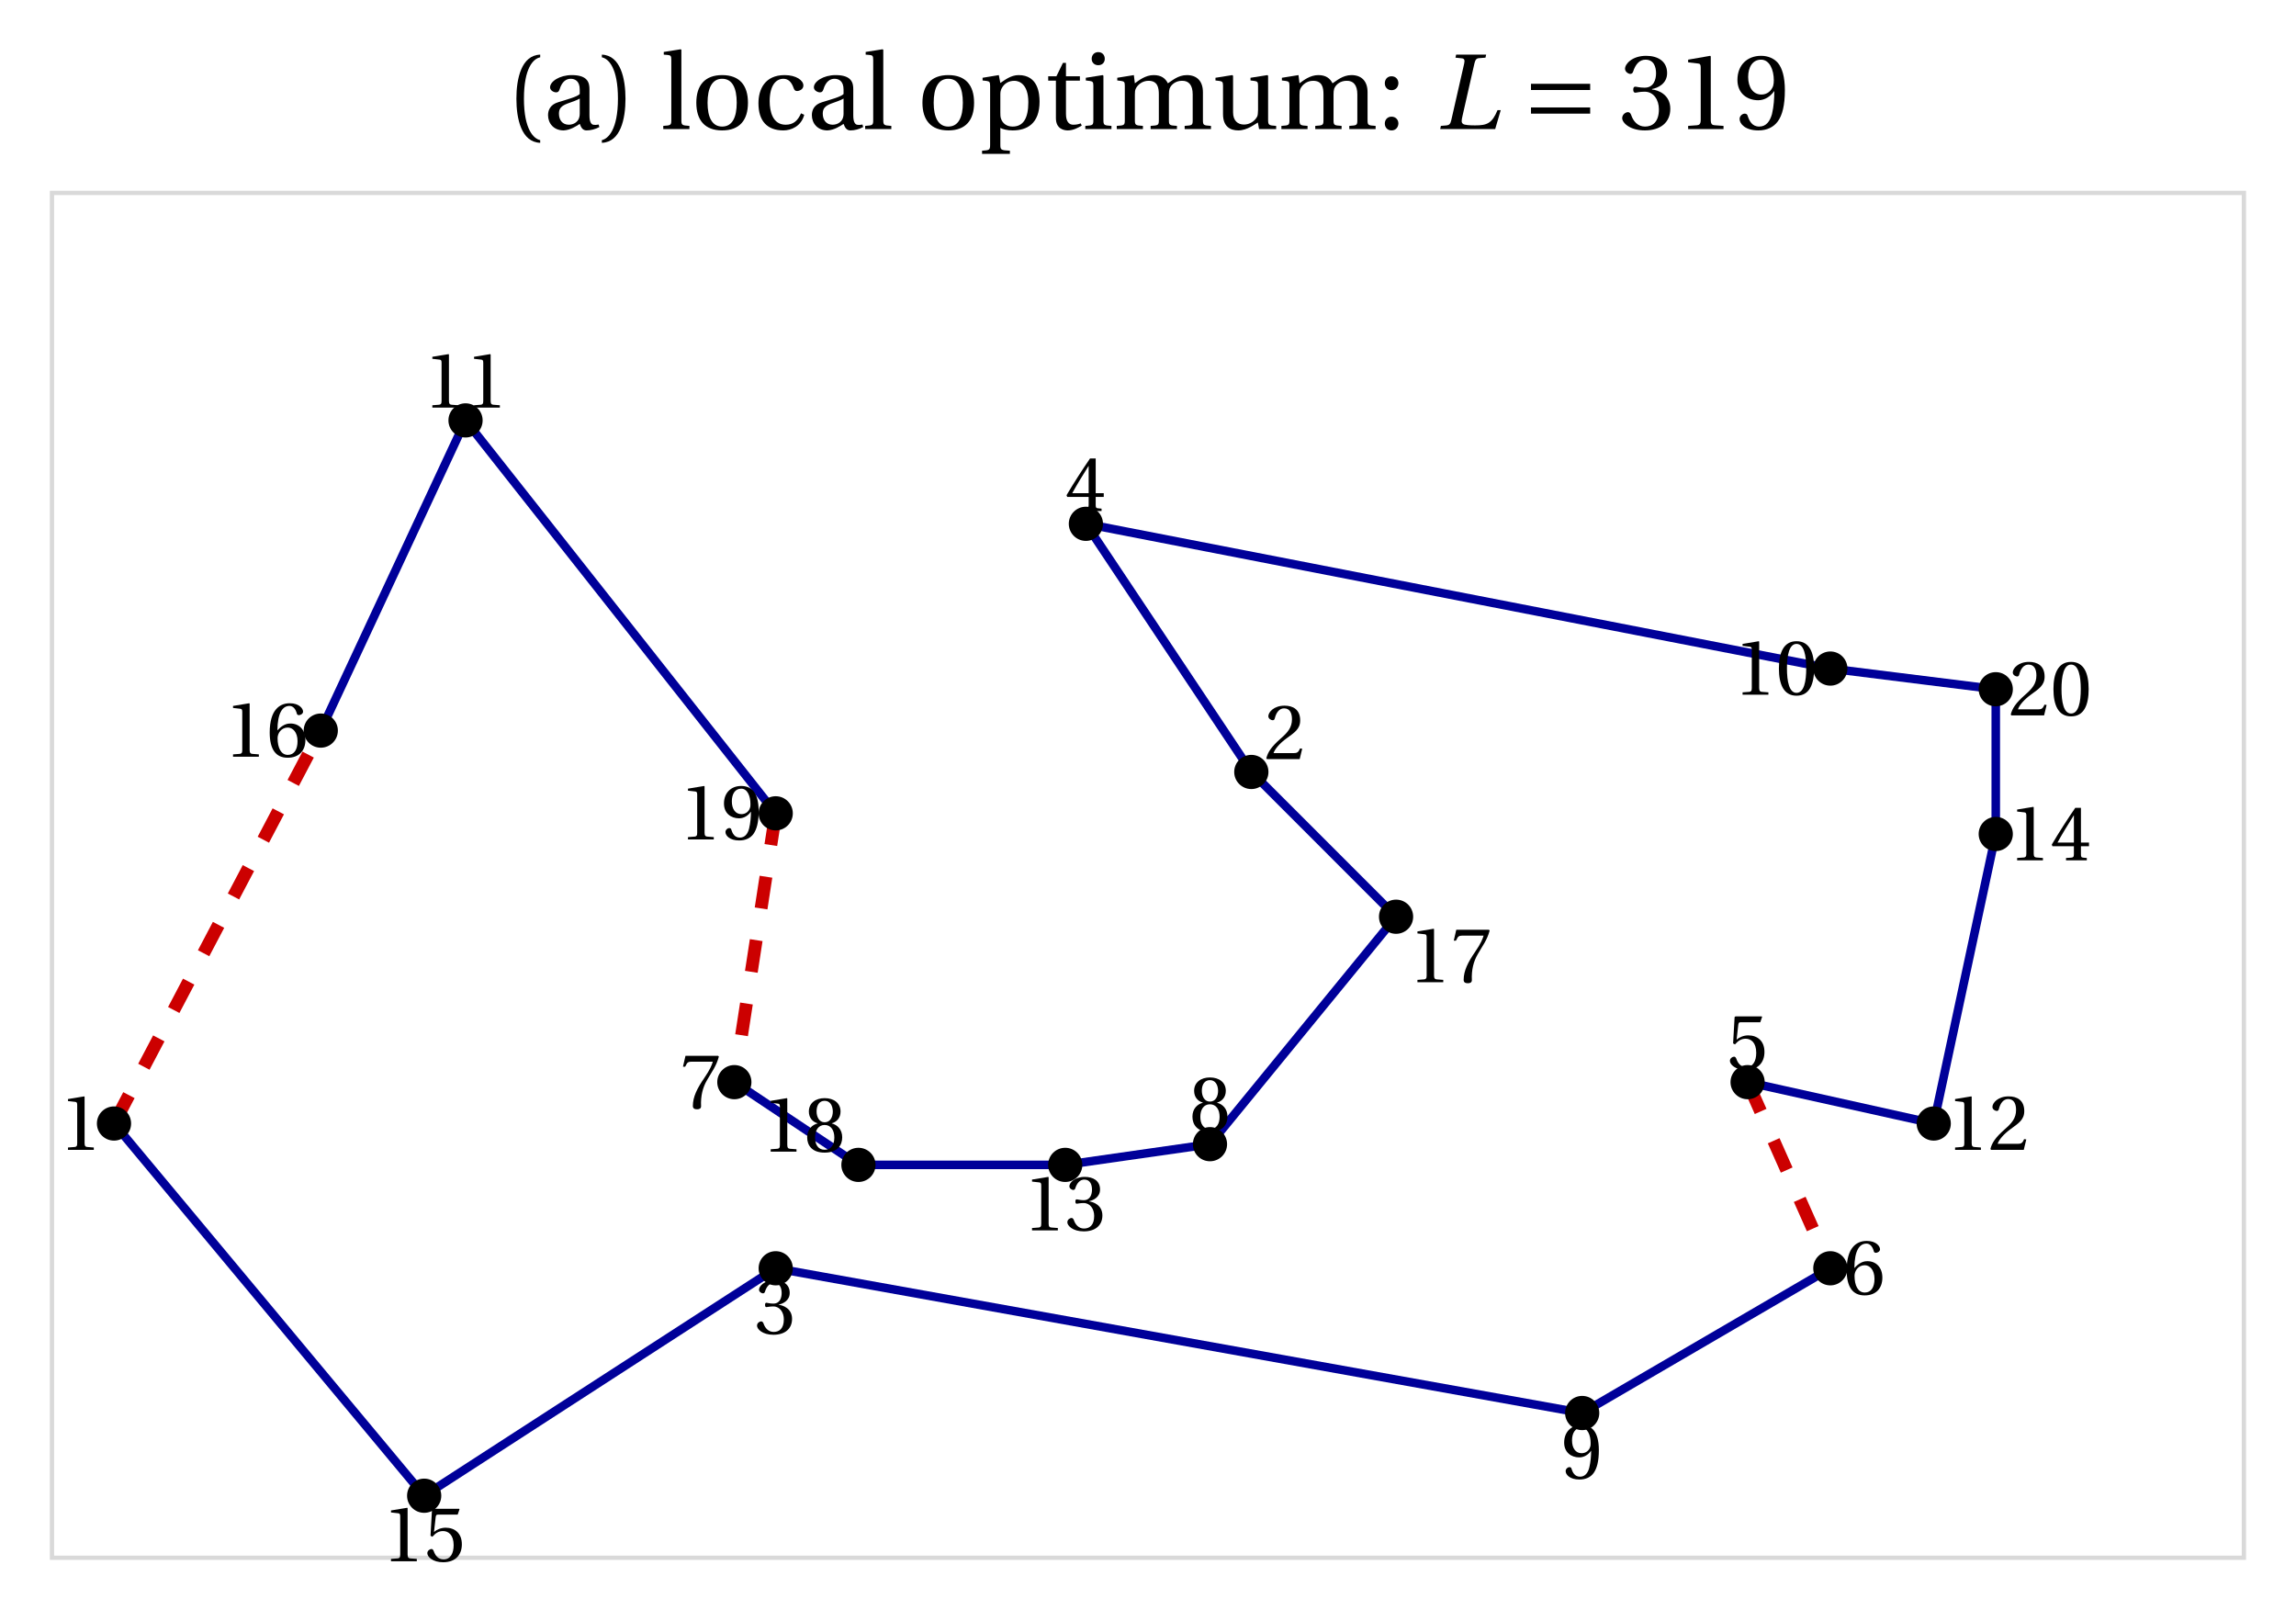
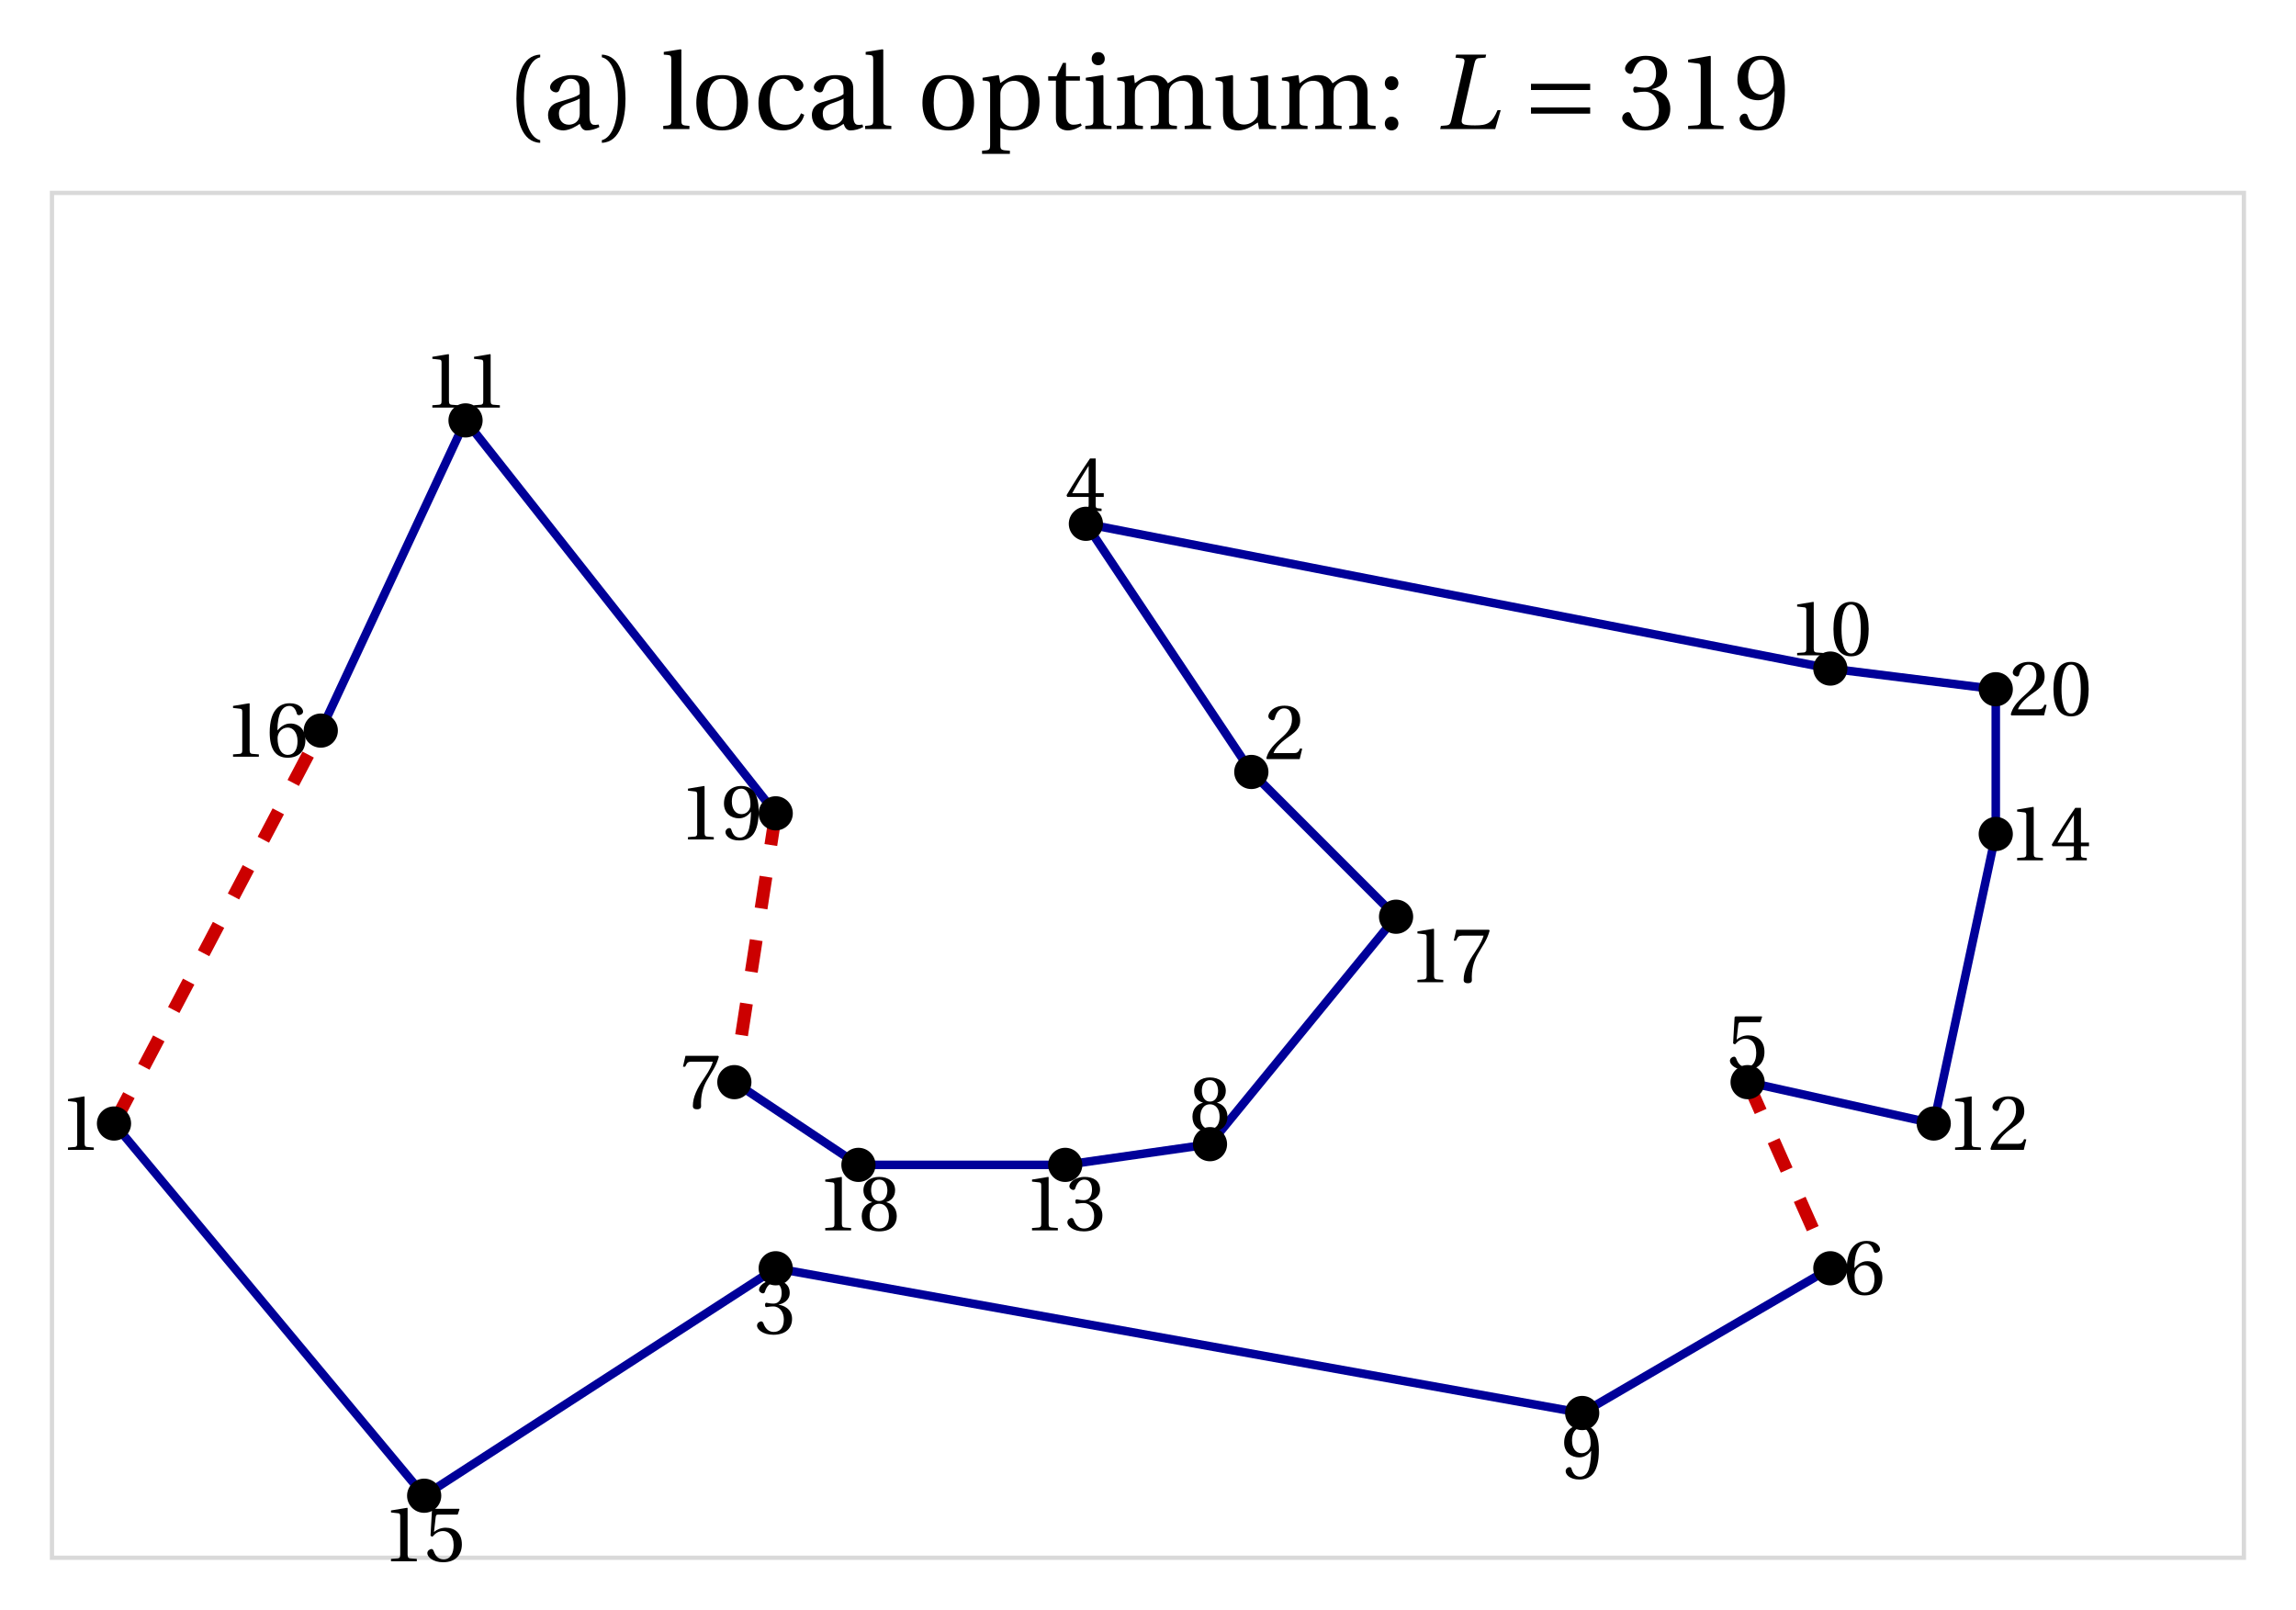
<svg xmlns="http://www.w3.org/2000/svg" xmlns:xlink="http://www.w3.org/1999/xlink" width="214pt" height="150pt" viewBox="0 0 214 150">
  <defs>
    <g>
      <g id="glyph-0-0">
        <path d="M 3.203 0 L 3.203 -0.219 L 2.594 -0.266 C 2.438 -0.281 2.344 -0.344 2.344 -0.625 L 2.344 -4.938 L 2.312 -4.984 L 0.797 -4.734 L 0.797 -4.547 L 1.484 -4.469 C 1.609 -4.453 1.656 -4.391 1.656 -4.172 L 1.656 -0.625 C 1.656 -0.484 1.641 -0.391 1.594 -0.344 C 1.547 -0.297 1.5 -0.266 1.422 -0.266 L 0.797 -0.219 L 0.797 0 Z M 3.203 0 " />
      </g>
      <g id="glyph-0-1">
        <path d="M 3.547 -0.969 L 3.344 -1 C 3.188 -0.609 3.047 -0.562 2.75 -0.562 L 0.875 -0.562 C 1 -0.938 1.422 -1.453 2.109 -1.953 C 2.812 -2.469 3.359 -2.797 3.359 -3.609 C 3.359 -4.625 2.688 -4.984 1.906 -4.984 C 0.906 -4.984 0.391 -4.375 0.391 -4 C 0.391 -3.75 0.672 -3.625 0.797 -3.625 C 0.922 -3.625 0.969 -3.703 1 -3.828 C 1.125 -4.328 1.406 -4.734 1.859 -4.734 C 2.422 -4.734 2.594 -4.25 2.594 -3.719 C 2.594 -2.938 2.188 -2.484 1.547 -1.922 C 0.656 -1.141 0.344 -0.641 0.203 -0.078 L 0.266 0 L 3.312 0 Z M 3.547 -0.969 " />
      </g>
      <g id="glyph-0-2">
        <path d="M 0.953 -2.688 C 0.953 -2.562 0.984 -2.484 1.078 -2.484 C 1.172 -2.484 1.375 -2.547 1.719 -2.547 C 2.344 -2.547 2.703 -1.984 2.703 -1.344 C 2.703 -0.469 2.266 -0.172 1.75 -0.172 C 1.266 -0.172 0.953 -0.531 0.812 -0.953 C 0.766 -1.078 0.688 -1.156 0.594 -1.156 C 0.453 -1.156 0.203 -1.016 0.203 -0.75 C 0.203 -0.438 0.703 0.094 1.734 0.094 C 2.797 0.094 3.469 -0.453 3.469 -1.391 C 3.469 -2.359 2.625 -2.656 2.219 -2.703 L 2.219 -2.719 C 2.609 -2.797 3.25 -3.078 3.25 -3.812 C 3.25 -4.625 2.609 -4.984 1.828 -4.984 C 0.859 -4.984 0.391 -4.422 0.391 -4.109 C 0.391 -3.891 0.641 -3.766 0.75 -3.766 C 0.844 -3.766 0.906 -3.812 0.938 -3.906 C 1.094 -4.406 1.375 -4.734 1.781 -4.734 C 2.359 -4.734 2.5 -4.219 2.5 -3.797 C 2.5 -3.359 2.344 -2.812 1.719 -2.812 C 1.375 -2.812 1.172 -2.891 1.078 -2.891 C 0.984 -2.891 0.953 -2.812 0.953 -2.688 Z M 0.953 -2.688 " />
      </g>
      <g id="glyph-0-3">
        <path d="M 2.203 -1.312 L 2.203 -0.562 C 2.203 -0.312 2.125 -0.266 1.938 -0.25 L 1.469 -0.219 L 1.469 0 L 3.406 0 L 3.406 -0.219 L 3.078 -0.25 C 2.906 -0.266 2.859 -0.312 2.859 -0.562 L 2.859 -1.312 L 3.609 -1.312 L 3.609 -1.656 L 2.859 -1.656 L 2.859 -4.891 L 2.328 -4.891 C 1.641 -3.891 0.812 -2.609 0.141 -1.469 L 0.203 -1.312 Z M 0.672 -1.656 C 1.109 -2.453 1.625 -3.297 2.188 -4.188 L 2.203 -4.188 L 2.203 -1.656 Z M 0.672 -1.656 " />
      </g>
      <g id="glyph-0-4">
        <path d="M 3.125 -4.344 L 3.297 -4.844 L 3.266 -4.891 L 0.812 -4.891 L 0.734 -4.828 L 0.594 -2.375 L 0.766 -2.281 C 1.078 -2.641 1.375 -2.812 1.766 -2.812 C 2.25 -2.812 2.75 -2.469 2.75 -1.5 C 2.75 -0.734 2.453 -0.172 1.812 -0.172 C 1.297 -0.172 1.031 -0.547 0.891 -0.953 C 0.844 -1.062 0.781 -1.141 0.688 -1.141 C 0.531 -1.141 0.297 -0.984 0.297 -0.75 C 0.297 -0.406 0.812 0.094 1.766 0.094 C 2.969 0.094 3.516 -0.641 3.516 -1.578 C 3.516 -2.594 2.875 -3.125 2 -3.125 C 1.594 -3.125 1.172 -2.953 0.938 -2.734 L 0.922 -2.75 L 1.078 -4.125 C 1.109 -4.312 1.156 -4.344 1.297 -4.344 Z M 3.125 -4.344 " />
      </g>
      <g id="glyph-0-5">
        <path d="M 2 0.094 C 3.078 0.094 3.656 -0.578 3.656 -1.562 C 3.656 -2.562 3.016 -3.109 2.25 -3.094 C 1.703 -3.109 1.266 -2.703 1.062 -2.469 L 1.047 -2.469 C 1.062 -4.078 1.516 -4.734 2.172 -4.734 C 2.516 -4.734 2.75 -4.438 2.859 -4.016 C 2.875 -3.938 2.938 -3.875 3.047 -3.875 C 3.203 -3.875 3.438 -4 3.438 -4.203 C 3.438 -4.484 3.078 -4.984 2.203 -4.984 C 1.625 -4.984 1.203 -4.766 0.906 -4.406 C 0.578 -4.031 0.328 -3.328 0.328 -2.266 C 0.328 -0.688 0.891 0.094 2 0.094 Z M 2.016 -2.719 C 2.469 -2.719 2.922 -2.297 2.922 -1.453 C 2.922 -0.688 2.625 -0.172 2.016 -0.172 C 1.375 -0.172 1.062 -0.844 1.062 -1.734 C 1.062 -2.172 1.391 -2.719 2.016 -2.719 Z M 2.016 -2.719 " />
      </g>
      <g id="glyph-0-6">
        <path d="M 0.531 -4.891 L 0.297 -3.875 L 0.5 -3.875 L 0.578 -4.016 C 0.672 -4.234 0.766 -4.344 1.094 -4.344 L 3.078 -4.344 C 3 -4.078 2.859 -3.656 2.266 -2.797 C 1.641 -1.891 1.219 -1.078 1.219 -0.219 C 1.219 0.031 1.391 0.094 1.625 0.094 C 1.828 0.094 1.984 0.016 1.984 -0.188 C 1.938 -1.156 2.141 -1.938 2.531 -2.609 C 3 -3.438 3.391 -3.891 3.641 -4.812 L 3.578 -4.891 Z M 0.531 -4.891 " />
      </g>
      <g id="glyph-0-7">
        <path d="M 1.938 -2.484 C 2.531 -2.484 2.844 -1.984 2.844 -1.312 C 2.844 -0.672 2.562 -0.172 1.938 -0.172 C 1.328 -0.172 1.047 -0.672 1.047 -1.312 C 1.047 -1.984 1.359 -2.484 1.938 -2.484 Z M 1.938 0.094 C 3.125 0.094 3.578 -0.594 3.578 -1.328 C 3.578 -2.078 3.109 -2.5 2.609 -2.625 L 2.609 -2.641 C 3.062 -2.766 3.422 -3.141 3.422 -3.734 C 3.422 -4.531 2.797 -4.984 1.938 -4.984 C 1.109 -4.984 0.469 -4.531 0.469 -3.734 C 0.469 -3.141 0.828 -2.766 1.281 -2.641 L 1.281 -2.625 C 0.781 -2.5 0.312 -2.078 0.312 -1.328 C 0.312 -0.594 0.75 0.094 1.938 0.094 Z M 1.938 -2.734 C 1.422 -2.734 1.188 -3.25 1.188 -3.75 C 1.188 -4.312 1.438 -4.734 1.938 -4.734 C 2.438 -4.734 2.688 -4.312 2.703 -3.75 C 2.703 -3.25 2.484 -2.734 1.938 -2.734 Z M 1.938 -2.734 " />
      </g>
      <g id="glyph-0-8">
        <path d="M 1.672 -1.969 C 2.125 -1.969 2.516 -2.219 2.766 -2.578 L 2.781 -2.578 C 2.781 -2.125 2.734 -1.531 2.609 -1.016 C 2.484 -0.531 2.219 -0.172 1.75 -0.172 C 1.25 -0.172 1.062 -0.562 0.953 -0.906 C 0.938 -1 0.875 -1.062 0.75 -1.062 C 0.609 -1.062 0.406 -0.906 0.406 -0.688 C 0.406 -0.359 0.797 0.094 1.688 0.094 C 2.281 0.094 2.734 -0.125 3.016 -0.516 C 3.312 -0.938 3.5 -1.578 3.5 -2.641 C 3.5 -3.547 3.312 -4.141 3.031 -4.484 C 2.75 -4.828 2.344 -4.984 1.875 -4.984 C 0.938 -4.984 0.266 -4.359 0.266 -3.344 C 0.266 -2.438 0.922 -1.969 1.672 -1.969 Z M 1.891 -2.359 C 1.328 -2.359 1 -2.844 1 -3.547 C 1 -4.234 1.297 -4.734 1.875 -4.734 C 2.453 -4.734 2.734 -4.031 2.734 -3.312 C 2.734 -3.188 2.734 -3.047 2.688 -2.938 C 2.578 -2.594 2.281 -2.359 1.891 -2.359 Z M 1.891 -2.359 " />
      </g>
      <g id="glyph-0-9">
        <path d="M 1.938 -4.734 C 2.641 -4.734 2.844 -3.641 2.844 -2.453 C 2.844 -1.25 2.641 -0.172 1.938 -0.172 C 1.25 -0.172 1.047 -1.25 1.047 -2.453 C 1.047 -3.641 1.25 -4.734 1.938 -4.734 Z M 1.938 -4.984 C 0.734 -4.984 0.297 -3.906 0.297 -2.453 C 0.297 -0.984 0.734 0.094 1.938 0.094 C 3.156 0.094 3.578 -0.984 3.578 -2.453 C 3.578 -3.906 3.156 -4.984 1.938 -4.984 Z M 1.938 -4.984 " />
      </g>
      <g id="glyph-1-0">
        <path d="M 1.75 -2.828 C 1.75 -5.703 2.625 -6.562 3.266 -6.688 L 3.266 -6.938 C 1.5 -6.875 1.047 -4.688 1.047 -2.828 C 1.047 -0.969 1.5 1.219 3.266 1.281 L 3.266 1.031 C 2.672 0.906 1.75 0.062 1.75 -2.828 Z M 1.75 -2.828 " />
      </g>
      <g id="glyph-1-1">
        <path d="M 3.438 -1.438 C 3.438 -0.625 2.812 -0.406 2.422 -0.406 C 1.812 -0.406 1.5 -0.859 1.5 -1.438 C 1.5 -1.922 1.719 -2.156 2.281 -2.375 C 2.688 -2.516 3.219 -2.703 3.438 -2.844 Z M 4.344 -3.703 C 4.344 -4.281 4.219 -5.031 2.703 -5.031 C 1.562 -5.031 0.672 -4.438 0.672 -3.891 C 0.672 -3.578 1.047 -3.422 1.234 -3.422 C 1.438 -3.422 1.5 -3.531 1.562 -3.703 C 1.781 -4.438 2.188 -4.688 2.594 -4.688 C 2.984 -4.688 3.438 -4.484 3.438 -3.688 L 3.438 -3.266 C 3.188 -3 2.219 -2.75 1.422 -2.5 C 0.703 -2.281 0.484 -1.781 0.484 -1.297 C 0.484 -0.547 1 0.125 1.938 0.125 C 2.562 0.094 3.109 -0.266 3.438 -0.484 C 3.578 -0.109 3.734 0.125 4.078 0.125 C 4.453 0.125 4.891 0.016 5.266 -0.188 L 5.203 -0.422 C 5.062 -0.391 4.844 -0.375 4.688 -0.406 C 4.516 -0.453 4.344 -0.641 4.344 -1.281 Z M 4.344 -3.703 " />
      </g>
      <g id="glyph-1-2">
        <path d="M 1.75 -2.828 C 1.75 0.062 0.828 0.906 0.25 1.031 L 0.25 1.281 C 2 1.219 2.453 -0.969 2.453 -2.828 C 2.453 -4.688 2 -6.875 0.25 -6.938 L 0.25 -6.688 C 0.875 -6.562 1.75 -5.703 1.75 -2.828 Z M 1.75 -2.828 " />
      </g>
      <g id="glyph-1-3">
        <path d="M 1.891 -7.391 L 1.828 -7.438 L 0.25 -7.188 L 0.25 -6.938 L 0.625 -6.906 C 0.891 -6.875 0.953 -6.828 0.953 -6.438 L 0.953 -0.875 C 0.953 -0.359 0.922 -0.344 0.203 -0.297 L 0.203 0 L 2.641 0 L 2.641 -0.297 C 1.938 -0.344 1.891 -0.359 1.891 -0.875 Z M 1.891 -7.391 " />
      </g>
      <g id="glyph-1-4">
        <path d="M 2.891 -5.031 C 1.281 -5.031 0.484 -4.078 0.484 -2.453 C 0.484 -0.828 1.281 0.125 2.891 0.125 C 4.516 0.125 5.297 -0.828 5.297 -2.453 C 5.297 -4.078 4.516 -5.031 2.891 -5.031 Z M 1.531 -2.453 C 1.531 -3.844 1.969 -4.688 2.891 -4.688 C 3.828 -4.688 4.25 -3.844 4.25 -2.453 C 4.25 -1.078 3.828 -0.234 2.891 -0.234 C 1.969 -0.234 1.531 -1.078 1.531 -2.453 Z M 1.531 -2.453 " />
      </g>
      <g id="glyph-1-5">
        <path d="M 3.016 -0.406 C 1.812 -0.406 1.531 -1.641 1.531 -2.594 C 1.531 -4.078 2.125 -4.688 2.812 -4.688 C 3.281 -4.688 3.578 -4.359 3.766 -3.812 C 3.828 -3.656 3.891 -3.547 4.078 -3.547 C 4.281 -3.547 4.672 -3.688 4.672 -4.062 C 4.672 -4.531 4.016 -5.031 2.922 -5.031 C 1.109 -5.031 0.484 -3.734 0.484 -2.406 C 0.484 -0.734 1.312 0.125 2.812 0.125 C 3.516 0.125 4.469 -0.25 4.75 -1.328 L 4.453 -1.469 C 4.141 -0.766 3.734 -0.406 3.016 -0.406 Z M 3.016 -0.406 " />
      </g>
      <g id="glyph-1-6">
        <path d="M 1.953 -3.219 C 1.953 -3.469 1.984 -3.609 2.078 -3.797 C 2.312 -4.25 2.734 -4.5 3.266 -4.5 C 3.672 -4.5 4.562 -4.234 4.562 -2.5 C 4.562 -1.031 4.109 -0.234 3.094 -0.234 C 2.578 -0.234 2.172 -0.5 2.016 -0.969 C 1.953 -1.141 1.953 -1.344 1.953 -1.578 Z M 0.297 -4.781 L 0.297 -4.531 L 0.688 -4.484 C 0.938 -4.438 1 -4.391 1 -4.031 L 1 1.438 C 1 1.953 0.953 1.969 0.25 2.016 L 0.25 2.312 L 2.844 2.312 L 2.844 2.016 C 2 1.969 1.953 1.953 1.953 1.438 L 1.953 -0.109 C 2.156 0.016 2.625 0.125 3.094 0.125 C 4.438 0.125 5.609 -0.5 5.609 -2.562 C 5.609 -3.281 5.484 -5.031 3.656 -5.031 C 2.922 -5.031 2.344 -4.547 1.953 -4.297 L 1.812 -5.031 Z M 0.297 -4.781 " />
      </g>
      <g id="glyph-1-7">
        <path d="M 3.266 -4.516 L 3.266 -4.922 L 1.969 -4.922 L 1.969 -6.172 L 1.688 -6.172 L 1.078 -4.922 L 0.312 -4.922 L 0.312 -4.516 L 1.031 -4.516 L 1.031 -1.016 C 1.031 0 1.797 0.125 2.141 0.125 C 2.656 0.125 3.141 -0.141 3.438 -0.328 L 3.344 -0.531 C 3.109 -0.438 2.891 -0.406 2.641 -0.406 C 2.297 -0.406 1.969 -0.641 1.969 -1.406 L 1.969 -4.516 Z M 3.266 -4.516 " />
      </g>
      <g id="glyph-1-8">
        <path d="M 0.375 -4.781 L 0.375 -4.531 L 0.75 -4.484 C 1.016 -4.438 1.078 -4.391 1.078 -4.031 L 1.078 -0.875 C 1.078 -0.359 1.047 -0.344 0.328 -0.297 L 0.328 0 L 2.766 0 L 2.766 -0.297 C 2.062 -0.344 2.016 -0.359 2.016 -0.875 L 2.016 -4.969 L 1.953 -5.031 Z M 1.531 -7.172 C 1.172 -7.172 0.922 -6.906 0.922 -6.547 C 0.922 -6.203 1.172 -5.953 1.531 -5.953 C 1.906 -5.953 2.141 -6.203 2.141 -6.547 C 2.141 -6.906 1.906 -7.172 1.531 -7.172 Z M 1.531 -7.172 " />
      </g>
      <g id="glyph-1-9">
        <path d="M 0.375 -4.781 L 0.375 -4.531 L 0.75 -4.484 C 1.016 -4.438 1.078 -4.391 1.078 -4.031 L 1.078 -0.875 C 1.078 -0.359 1.047 -0.344 0.328 -0.297 L 0.328 0 L 2.766 0 L 2.766 -0.297 C 2.062 -0.344 2.016 -0.359 2.016 -0.875 L 2.016 -3.219 C 2.016 -3.469 2.031 -3.609 2.094 -3.75 C 2.281 -4.156 2.734 -4.5 3.281 -4.5 C 4.141 -4.5 4.25 -3.859 4.25 -3.234 L 4.25 -0.875 C 4.25 -0.359 4.219 -0.344 3.484 -0.297 L 3.484 0 L 5.938 0 L 5.938 -0.297 C 5.219 -0.344 5.188 -0.359 5.188 -0.875 L 5.188 -3.219 C 5.188 -3.469 5.203 -3.609 5.25 -3.766 C 5.406 -4.172 5.844 -4.5 6.406 -4.5 C 7.031 -4.516 7.406 -4.109 7.406 -3.234 L 7.406 -0.875 C 7.406 -0.359 7.391 -0.344 6.656 -0.297 L 6.656 0 L 9.109 0 L 9.109 -0.297 C 8.391 -0.344 8.359 -0.359 8.359 -0.875 L 8.359 -3.438 C 8.359 -4.453 7.812 -5.031 6.859 -5.031 C 6.031 -5.031 5.453 -4.484 5.094 -4.266 C 4.859 -4.734 4.469 -5.031 3.766 -5.031 C 3 -5.031 2.375 -4.531 2.016 -4.266 L 1.922 -5.031 Z M 0.375 -4.781 " />
      </g>
      <g id="glyph-1-10">
        <path d="M 5.922 0 L 5.922 -0.297 C 5.234 -0.344 5.172 -0.359 5.172 -0.875 L 5.172 -4.969 L 5.109 -5.031 L 3.531 -4.781 L 3.531 -4.531 L 3.906 -4.484 C 4.172 -4.438 4.234 -4.391 4.234 -4.031 L 4.234 -1.781 C 4.234 -1.5 4.203 -1.281 4.156 -1.172 C 3.922 -0.719 3.438 -0.422 2.922 -0.422 C 2.344 -0.422 1.906 -0.781 1.906 -1.562 L 1.906 -4.969 L 1.828 -5.031 L 0.266 -4.781 L 0.266 -4.531 L 0.641 -4.484 C 0.906 -4.438 0.969 -4.391 0.969 -4.031 L 0.969 -1.391 C 0.969 -0.234 1.641 0.125 2.391 0.125 C 3.234 0.125 3.938 -0.469 4.219 -0.609 L 4.328 0 Z M 5.922 0 " />
      </g>
      <g id="glyph-1-11">
        <path d="M 1.328 0.125 C 1.719 0.125 1.953 -0.156 1.969 -0.516 C 1.969 -0.875 1.719 -1.156 1.328 -1.156 C 0.953 -1.156 0.703 -0.875 0.703 -0.516 C 0.703 -0.156 0.953 0.125 1.328 0.125 Z M 1.328 -3.625 C 1.719 -3.625 1.953 -3.906 1.969 -4.266 C 1.969 -4.641 1.719 -4.922 1.328 -4.922 C 0.953 -4.922 0.703 -4.641 0.703 -4.266 C 0.703 -3.906 0.953 -3.625 1.328 -3.625 Z M 1.328 -3.625 " />
      </g>
      <g id="glyph-1-12">
        <path d="M 1.297 -3.672 C 1.297 -3.5 1.359 -3.391 1.484 -3.391 C 1.609 -3.391 1.875 -3.484 2.359 -3.484 C 3.203 -3.484 3.688 -2.719 3.688 -1.844 C 3.688 -0.656 3.094 -0.234 2.391 -0.234 C 1.719 -0.234 1.297 -0.734 1.109 -1.297 C 1.047 -1.484 0.938 -1.578 0.797 -1.578 C 0.625 -1.578 0.266 -1.391 0.266 -1.016 C 0.266 -0.594 0.969 0.125 2.375 0.125 C 3.828 0.125 4.75 -0.609 4.75 -1.891 C 4.75 -3.234 3.594 -3.641 3.047 -3.688 L 3.047 -3.734 C 3.578 -3.828 4.453 -4.219 4.453 -5.219 C 4.453 -6.328 3.578 -6.828 2.5 -6.828 C 1.188 -6.828 0.531 -6.062 0.531 -5.625 C 0.531 -5.312 0.875 -5.141 1.016 -5.141 C 1.156 -5.141 1.234 -5.219 1.281 -5.344 C 1.5 -6.031 1.875 -6.469 2.438 -6.469 C 3.234 -6.469 3.422 -5.766 3.422 -5.203 C 3.422 -4.609 3.203 -3.859 2.359 -3.859 C 1.875 -3.859 1.609 -3.953 1.484 -3.953 C 1.359 -3.953 1.297 -3.859 1.297 -3.672 Z M 1.297 -3.672 " />
      </g>
      <g id="glyph-1-13">
        <path d="M 4.391 0 L 4.391 -0.297 L 3.547 -0.359 C 3.328 -0.375 3.203 -0.469 3.203 -0.859 L 3.203 -6.766 L 3.156 -6.828 L 1.094 -6.469 L 1.094 -6.219 L 2.031 -6.109 C 2.203 -6.094 2.266 -6.016 2.266 -5.719 L 2.266 -0.859 C 2.266 -0.656 2.234 -0.547 2.172 -0.469 C 2.125 -0.406 2.047 -0.375 1.938 -0.359 L 1.094 -0.297 L 1.094 0 Z M 4.391 0 " />
      </g>
      <g id="glyph-1-14">
        <path d="M 2.297 -2.688 C 2.922 -2.688 3.438 -3.047 3.781 -3.531 L 3.797 -3.531 C 3.797 -2.906 3.75 -2.094 3.578 -1.391 C 3.391 -0.734 3.047 -0.234 2.391 -0.234 C 1.719 -0.234 1.469 -0.766 1.312 -1.234 C 1.281 -1.359 1.203 -1.438 1.031 -1.438 C 0.844 -1.438 0.562 -1.25 0.562 -0.938 C 0.562 -0.484 1.094 0.125 2.312 0.125 C 3.125 0.125 3.734 -0.188 4.125 -0.719 C 4.531 -1.281 4.781 -2.172 4.781 -3.625 C 4.781 -4.859 4.531 -5.672 4.141 -6.156 C 3.766 -6.594 3.203 -6.828 2.562 -6.828 C 1.281 -6.828 0.359 -5.969 0.359 -4.578 C 0.359 -3.328 1.266 -2.688 2.297 -2.688 Z M 2.594 -3.219 C 1.812 -3.219 1.359 -3.906 1.359 -4.859 C 1.359 -5.781 1.781 -6.469 2.562 -6.469 C 3.359 -6.469 3.75 -5.516 3.75 -4.547 C 3.75 -4.375 3.734 -4.172 3.688 -4.016 C 3.516 -3.547 3.125 -3.219 2.594 -3.219 Z M 2.594 -3.219 " />
      </g>
      <g id="glyph-2-0">
        <path d="M 5.531 0 L 6.047 -1.766 L 5.75 -1.766 C 5.234 -0.531 4.781 -0.344 3.656 -0.344 C 3.156 -0.344 2.656 -0.375 2.531 -0.484 C 2.375 -0.609 2.375 -0.75 2.484 -1.219 L 3.594 -6.109 C 3.672 -6.438 3.766 -6.594 4.016 -6.609 L 4.625 -6.656 L 4.688 -6.938 L 1.891 -6.938 L 1.828 -6.656 L 2.422 -6.594 C 2.641 -6.578 2.719 -6.438 2.641 -6.109 L 1.438 -0.828 C 1.359 -0.484 1.25 -0.375 1.016 -0.344 L 0.469 -0.297 L 0.406 0 Z M 5.531 0 " />
      </g>
      <g id="glyph-3-0">
        <path d="M 6.375 -1.438 L 6.375 -2.016 L 0.859 -2.016 L 0.859 -1.438 Z M 6.375 -3.641 L 6.375 -4.219 L 0.859 -4.219 L 0.859 -3.641 Z M 6.375 -3.641 " />
      </g>
    </g>
  </defs>
  <path fill="none" stroke-width="0.399" stroke-linecap="butt" stroke-linejoin="miter" stroke="rgb(84.999%, 84.999%, 84.999%)" stroke-opacity="1" stroke-miterlimit="10" d="M -5.781 -5.78 L -5.781 121.427 L 198.52 121.427 L 198.52 -5.78 Z M -5.781 -5.78 " transform="matrix(1, 0, 0, -1, 10.625, 139.407)" />
  <path fill="none" stroke-width="1.196" stroke-linecap="butt" stroke-linejoin="miter" stroke="rgb(79.999%, 0%, 0%)" stroke-opacity="1" stroke-dasharray="2.989 2.989" stroke-miterlimit="10" d="M 0 34.692 L 19.273 71.313 " transform="matrix(1, 0, 0, -1, 10.625, 139.407)" />
  <path fill="none" stroke-width="0.797" stroke-linecap="butt" stroke-linejoin="miter" stroke="rgb(0%, 0%, 59.999%)" stroke-opacity="1" stroke-miterlimit="10" d="M 19.273 71.313 L 32.766 100.223 " transform="matrix(1, 0, 0, -1, 10.625, 139.407)" />
  <path fill="none" stroke-width="0.797" stroke-linecap="butt" stroke-linejoin="miter" stroke="rgb(0%, 0%, 59.999%)" stroke-opacity="1" stroke-miterlimit="10" d="M 32.766 100.223 L 61.676 63.602 " transform="matrix(1, 0, 0, -1, 10.625, 139.407)" />
  <path fill="none" stroke-width="1.196" stroke-linecap="butt" stroke-linejoin="miter" stroke="rgb(79.999%, 0%, 0%)" stroke-opacity="1" stroke-dasharray="2.989 2.989" stroke-miterlimit="10" d="M 61.676 63.602 L 57.82 38.548 " transform="matrix(1, 0, 0, -1, 10.625, 139.407)" />
  <path fill="none" stroke-width="0.797" stroke-linecap="butt" stroke-linejoin="miter" stroke="rgb(0%, 0%, 59.999%)" stroke-opacity="1" stroke-miterlimit="10" d="M 57.82 38.548 L 69.387 30.837 " transform="matrix(1, 0, 0, -1, 10.625, 139.407)" />
  <path fill="none" stroke-width="0.797" stroke-linecap="butt" stroke-linejoin="miter" stroke="rgb(0%, 0%, 59.999%)" stroke-opacity="1" stroke-miterlimit="10" d="M 69.387 30.837 L 88.66 30.837 " transform="matrix(1, 0, 0, -1, 10.625, 139.407)" />
  <path fill="none" stroke-width="0.797" stroke-linecap="butt" stroke-linejoin="miter" stroke="rgb(0%, 0%, 59.999%)" stroke-opacity="1" stroke-miterlimit="10" d="M 88.66 30.837 L 102.152 32.766 " transform="matrix(1, 0, 0, -1, 10.625, 139.407)" />
  <path fill="none" stroke-width="0.797" stroke-linecap="butt" stroke-linejoin="miter" stroke="rgb(0%, 0%, 59.999%)" stroke-opacity="1" stroke-miterlimit="10" d="M 102.152 32.766 L 119.496 53.966 " transform="matrix(1, 0, 0, -1, 10.625, 139.407)" />
  <path fill="none" stroke-width="0.797" stroke-linecap="butt" stroke-linejoin="miter" stroke="rgb(0%, 0%, 59.999%)" stroke-opacity="1" stroke-miterlimit="10" d="M 119.496 53.966 L 106.008 67.458 " transform="matrix(1, 0, 0, -1, 10.625, 139.407)" />
  <path fill="none" stroke-width="0.797" stroke-linecap="butt" stroke-linejoin="miter" stroke="rgb(0%, 0%, 59.999%)" stroke-opacity="1" stroke-miterlimit="10" d="M 106.008 67.458 L 90.586 90.587 " transform="matrix(1, 0, 0, -1, 10.625, 139.407)" />
  <path fill="none" stroke-width="0.797" stroke-linecap="butt" stroke-linejoin="miter" stroke="rgb(0%, 0%, 59.999%)" stroke-opacity="1" stroke-miterlimit="10" d="M 90.586 90.587 L 159.973 77.094 " transform="matrix(1, 0, 0, -1, 10.625, 139.407)" />
  <path fill="none" stroke-width="0.797" stroke-linecap="butt" stroke-linejoin="miter" stroke="rgb(0%, 0%, 59.999%)" stroke-opacity="1" stroke-miterlimit="10" d="M 159.973 77.094 L 175.391 75.169 " transform="matrix(1, 0, 0, -1, 10.625, 139.407)" />
  <path fill="none" stroke-width="0.797" stroke-linecap="butt" stroke-linejoin="miter" stroke="rgb(0%, 0%, 59.999%)" stroke-opacity="1" stroke-miterlimit="10" d="M 175.391 75.169 L 175.391 61.677 " transform="matrix(1, 0, 0, -1, 10.625, 139.407)" />
  <path fill="none" stroke-width="0.797" stroke-linecap="butt" stroke-linejoin="miter" stroke="rgb(0%, 0%, 59.999%)" stroke-opacity="1" stroke-miterlimit="10" d="M 175.391 61.677 L 169.609 34.692 " transform="matrix(1, 0, 0, -1, 10.625, 139.407)" />
  <path fill="none" stroke-width="0.797" stroke-linecap="butt" stroke-linejoin="miter" stroke="rgb(0%, 0%, 59.999%)" stroke-opacity="1" stroke-miterlimit="10" d="M 169.609 34.692 L 152.262 38.548 " transform="matrix(1, 0, 0, -1, 10.625, 139.407)" />
  <path fill="none" stroke-width="1.196" stroke-linecap="butt" stroke-linejoin="miter" stroke="rgb(79.999%, 0%, 0%)" stroke-opacity="1" stroke-dasharray="2.989 2.989" stroke-miterlimit="10" d="M 152.262 38.548 L 159.973 21.2 " transform="matrix(1, 0, 0, -1, 10.625, 139.407)" />
  <path fill="none" stroke-width="0.797" stroke-linecap="butt" stroke-linejoin="miter" stroke="rgb(0%, 0%, 59.999%)" stroke-opacity="1" stroke-miterlimit="10" d="M 159.973 21.2 L 136.844 7.708 " transform="matrix(1, 0, 0, -1, 10.625, 139.407)" />
  <path fill="none" stroke-width="0.797" stroke-linecap="butt" stroke-linejoin="miter" stroke="rgb(0%, 0%, 59.999%)" stroke-opacity="1" stroke-miterlimit="10" d="M 136.844 7.708 L 61.676 21.2 " transform="matrix(1, 0, 0, -1, 10.625, 139.407)" />
  <path fill="none" stroke-width="0.797" stroke-linecap="butt" stroke-linejoin="miter" stroke="rgb(0%, 0%, 59.999%)" stroke-opacity="1" stroke-miterlimit="10" d="M 61.676 21.2 L 28.91 0.001 " transform="matrix(1, 0, 0, -1, 10.625, 139.407)" />
  <path fill="none" stroke-width="0.797" stroke-linecap="butt" stroke-linejoin="miter" stroke="rgb(0%, 0%, 59.999%)" stroke-opacity="1" stroke-miterlimit="10" d="M 28.91 0.001 L 0 34.692 " transform="matrix(1, 0, 0, -1, 10.625, 139.407)" />
  <path fill-rule="nonzero" fill="rgb(0%, 0%, 0%)" fill-opacity="1" d="M 12.219 104.715 C 12.219 103.832 11.504 103.121 10.625 103.121 C 9.746 103.121 9.031 103.832 9.031 104.715 C 9.031 105.594 9.746 106.309 10.625 106.309 C 11.504 106.309 12.219 105.594 12.219 104.715 Z M 12.219 104.715 " />
  <g fill="rgb(0%, 0%, 0%)" fill-opacity="1">
    <use xlink:href="#glyph-0-0" x="5.54" y="107.169" />
  </g>
  <path fill-rule="nonzero" fill="rgb(0%, 0%, 0%)" fill-opacity="1" d="M 118.227 71.949 C 118.227 71.066 117.512 70.355 116.633 70.355 C 115.75 70.355 115.035 71.066 115.035 71.949 C 115.035 72.828 115.75 73.543 116.633 73.543 C 117.512 73.543 118.227 72.828 118.227 71.949 Z M 118.227 71.949 " />
  <g fill="rgb(0%, 0%, 0%)" fill-opacity="1">
    <use xlink:href="#glyph-0-1" x="117.825" y="70.754" />
  </g>
  <path fill-rule="nonzero" fill="rgb(0%, 0%, 0%)" fill-opacity="1" d="M 73.895 118.207 C 73.895 117.324 73.18 116.613 72.301 116.613 C 71.422 116.613 70.707 117.324 70.707 118.207 C 70.707 119.086 71.422 119.801 72.301 119.801 C 73.18 119.801 73.895 119.086 73.895 118.207 Z M 73.895 118.207 " />
  <g fill="rgb(0%, 0%, 0%)" fill-opacity="1">
    <use xlink:href="#glyph-0-2" x="70.355" y="124.311" />
  </g>
  <path fill-rule="nonzero" fill="rgb(0%, 0%, 0%)" fill-opacity="1" d="M 102.805 48.82 C 102.805 47.941 102.094 47.227 101.211 47.227 C 100.332 47.227 99.617 47.941 99.617 48.82 C 99.617 49.699 100.332 50.414 101.211 50.414 C 102.094 50.414 102.805 49.699 102.805 48.82 Z M 102.805 48.82 " />
  <g fill="rgb(0%, 0%, 0%)" fill-opacity="1">
    <use xlink:href="#glyph-0-3" x="99.266" y="47.625" />
  </g>
  <path fill-rule="nonzero" fill="rgb(0%, 0%, 0%)" fill-opacity="1" d="M 164.48 100.859 C 164.48 99.98 163.77 99.266 162.887 99.266 C 162.008 99.266 161.293 99.98 161.293 100.859 C 161.293 101.738 162.008 102.453 162.887 102.453 C 163.77 102.453 164.48 101.738 164.48 100.859 Z M 164.48 100.859 " />
  <g fill="rgb(0%, 0%, 0%)" fill-opacity="1">
    <use xlink:href="#glyph-0-4" x="160.941" y="99.624" />
  </g>
  <path fill-rule="nonzero" fill="rgb(0%, 0%, 0%)" fill-opacity="1" d="M 172.191 118.207 C 172.191 117.324 171.477 116.613 170.598 116.613 C 169.719 116.613 169.004 117.324 169.004 118.207 C 169.004 119.086 169.719 119.801 170.598 119.801 C 171.477 119.801 172.191 119.086 172.191 118.207 Z M 172.191 118.207 " />
  <g fill="rgb(0%, 0%, 0%)" fill-opacity="1">
    <use xlink:href="#glyph-0-5" x="171.791" y="120.641" />
  </g>
  <path fill-rule="nonzero" fill="rgb(0%, 0%, 0%)" fill-opacity="1" d="M 70.039 100.859 C 70.039 99.98 69.328 99.266 68.445 99.266 C 67.566 99.266 66.852 99.98 66.852 100.859 C 66.852 101.738 67.566 102.453 68.445 102.453 C 69.328 102.453 70.039 101.738 70.039 100.859 Z M 70.039 100.859 " />
  <g fill="rgb(0%, 0%, 0%)" fill-opacity="1">
    <use xlink:href="#glyph-0-6" x="63.36" y="103.295" />
  </g>
  <path fill-rule="nonzero" fill="rgb(0%, 0%, 0%)" fill-opacity="1" d="M 114.371 106.641 C 114.371 105.762 113.656 105.047 112.777 105.047 C 111.895 105.047 111.184 105.762 111.184 106.641 C 111.184 107.523 111.895 108.234 112.777 108.234 C 113.656 108.234 114.371 107.523 114.371 106.641 Z M 114.371 106.641 " />
  <g fill="rgb(0%, 0%, 0%)" fill-opacity="1">
    <use xlink:href="#glyph-0-7" x="110.83" y="105.406" />
  </g>
  <path fill-rule="nonzero" fill="rgb(0%, 0%, 0%)" fill-opacity="1" d="M 149.062 131.699 C 149.062 130.816 148.348 130.102 147.469 130.102 C 146.59 130.102 145.875 130.816 145.875 131.699 C 145.875 132.578 146.59 133.293 147.469 133.293 C 148.348 133.293 149.062 132.578 149.062 131.699 Z M 149.062 131.699 " />
  <g fill="rgb(0%, 0%, 0%)" fill-opacity="1">
    <use xlink:href="#glyph-0-8" x="145.522" y="137.802" />
  </g>
  <path fill-rule="nonzero" fill="rgb(0%, 0%, 0%)" fill-opacity="1" d="M 172.191 62.312 C 172.191 61.43 171.477 60.719 170.598 60.719 C 169.719 60.719 169.004 61.43 169.004 62.312 C 169.004 63.191 169.719 63.906 170.598 63.906 C 171.477 63.906 172.191 63.191 172.191 62.312 Z M 172.191 62.312 " />
  <g fill="rgb(0%, 0%, 0%)" fill-opacity="1">
-     <use xlink:href="#glyph-0-0" x="161.621" y="64.747" />
-     <use xlink:href="#glyph-0-9" x="165.507" y="64.747" />
+     <use xlink:href="#glyph-0-0" x="166.706" y="61.077" />
+     <use xlink:href="#glyph-0-9" x="170.592" y="61.077" />
  </g>
  <path fill-rule="nonzero" fill="rgb(0%, 0%, 0%)" fill-opacity="1" d="M 44.984 39.184 C 44.984 38.301 44.27 37.59 43.391 37.59 C 42.512 37.59 41.797 38.301 41.797 39.184 C 41.797 40.062 42.512 40.777 43.391 40.777 C 44.27 40.777 44.984 40.062 44.984 39.184 Z M 44.984 39.184 " />
  <g fill="rgb(0%, 0%, 0%)" fill-opacity="1">
    <use xlink:href="#glyph-0-0" x="39.5" y="37.989" />
    <use xlink:href="#glyph-0-0" x="43.386" y="37.989" />
  </g>
  <path fill-rule="nonzero" fill="rgb(0%, 0%, 0%)" fill-opacity="1" d="M 181.828 104.715 C 181.828 103.832 181.113 103.121 180.234 103.121 C 179.355 103.121 178.641 103.832 178.641 104.715 C 178.641 105.594 179.355 106.309 180.234 106.309 C 181.113 106.309 181.828 105.594 181.828 104.715 Z M 181.828 104.715 " />
  <g fill="rgb(0%, 0%, 0%)" fill-opacity="1">
    <use xlink:href="#glyph-0-0" x="181.428" y="107.169" />
    <use xlink:href="#glyph-0-1" x="185.314" y="107.169" />
  </g>
  <path fill-rule="nonzero" fill="rgb(0%, 0%, 0%)" fill-opacity="1" d="M 100.879 108.57 C 100.879 107.688 100.164 106.977 99.285 106.977 C 98.402 106.977 97.691 107.688 97.691 108.57 C 97.691 109.449 98.402 110.164 99.285 110.164 C 100.164 110.164 100.879 109.449 100.879 108.57 Z M 100.879 108.57 " />
  <g fill="rgb(0%, 0%, 0%)" fill-opacity="1">
    <use xlink:href="#glyph-0-0" x="95.394" y="114.674" />
    <use xlink:href="#glyph-0-2" x="99.28" y="114.674" />
  </g>
  <path fill-rule="nonzero" fill="rgb(0%, 0%, 0%)" fill-opacity="1" d="M 187.609 77.73 C 187.609 76.852 186.898 76.137 186.016 76.137 C 185.137 76.137 184.422 76.852 184.422 77.73 C 184.422 78.609 185.137 79.324 186.016 79.324 C 186.898 79.324 187.609 78.609 187.609 77.73 Z M 187.609 77.73 " />
  <g fill="rgb(0%, 0%, 0%)" fill-opacity="1">
    <use xlink:href="#glyph-0-0" x="187.21" y="80.186" />
    <use xlink:href="#glyph-0-3" x="191.096" y="80.186" />
  </g>
  <path fill-rule="nonzero" fill="rgb(0%, 0%, 0%)" fill-opacity="1" d="M 41.129 139.406 C 41.129 138.527 40.418 137.812 39.535 137.812 C 38.656 137.812 37.941 138.527 37.941 139.406 C 37.941 140.289 38.656 141 39.535 141 C 40.418 141 41.129 140.289 41.129 139.406 Z M 41.129 139.406 " />
  <g fill="rgb(0%, 0%, 0%)" fill-opacity="1">
    <use xlink:href="#glyph-0-0" x="35.646" y="145.512" />
    <use xlink:href="#glyph-0-4" x="39.532" y="145.512" />
  </g>
  <path fill-rule="nonzero" fill="rgb(0%, 0%, 0%)" fill-opacity="1" d="M 31.492 68.094 C 31.492 67.215 30.777 66.5 29.898 66.5 C 29.02 66.5 28.305 67.215 28.305 68.094 C 28.305 68.973 29.02 69.688 29.898 69.688 C 30.777 69.688 31.492 68.973 31.492 68.094 Z M 31.492 68.094 " />
  <g fill="rgb(0%, 0%, 0%)" fill-opacity="1">
    <use xlink:href="#glyph-0-0" x="20.924" y="70.529" />
    <use xlink:href="#glyph-0-5" x="24.81" y="70.529" />
  </g>
  <path fill-rule="nonzero" fill="rgb(0%, 0%, 0%)" fill-opacity="1" d="M 131.715 85.441 C 131.715 84.559 131.004 83.848 130.121 83.848 C 129.242 83.848 128.527 84.559 128.527 85.441 C 128.527 86.32 129.242 87.035 130.121 87.035 C 131.004 87.035 131.715 86.32 131.715 85.441 Z M 131.715 85.441 " />
  <g fill="rgb(0%, 0%, 0%)" fill-opacity="1">
    <use xlink:href="#glyph-0-0" x="131.316" y="91.546" />
    <use xlink:href="#glyph-0-6" x="135.202" y="91.546" />
  </g>
  <path fill-rule="nonzero" fill="rgb(0%, 0%, 0%)" fill-opacity="1" d="M 81.605 108.57 C 81.605 107.688 80.891 106.977 80.012 106.977 C 79.129 106.977 78.418 107.688 78.418 108.57 C 78.418 109.449 79.129 110.164 80.012 110.164 C 80.891 110.164 81.605 109.449 81.605 108.57 Z M 81.605 108.57 " />
  <g fill="rgb(0%, 0%, 0%)" fill-opacity="1">
-     <use xlink:href="#glyph-0-0" x="71.035" y="107.334" />
-     <use xlink:href="#glyph-0-7" x="74.921" y="107.334" />
+     <use xlink:href="#glyph-0-0" x="76.12" y="114.674" />
+     <use xlink:href="#glyph-0-7" x="80.006" y="114.674" />
  </g>
  <path fill-rule="nonzero" fill="rgb(0%, 0%, 0%)" fill-opacity="1" d="M 73.895 75.805 C 73.895 74.922 73.18 74.211 72.301 74.211 C 71.422 74.211 70.707 74.922 70.707 75.805 C 70.707 76.684 71.422 77.398 72.301 77.398 C 73.18 77.398 73.895 76.684 73.895 75.805 Z M 73.895 75.805 " />
  <g fill="rgb(0%, 0%, 0%)" fill-opacity="1">
    <use xlink:href="#glyph-0-0" x="63.326" y="78.239" />
    <use xlink:href="#glyph-0-8" x="67.212" y="78.239" />
  </g>
  <path fill-rule="nonzero" fill="rgb(0%, 0%, 0%)" fill-opacity="1" d="M 187.609 64.238 C 187.609 63.359 186.898 62.645 186.016 62.645 C 185.137 62.645 184.422 63.359 184.422 64.238 C 184.422 65.121 185.137 65.832 186.016 65.832 C 186.898 65.832 187.609 65.121 187.609 64.238 Z M 187.609 64.238 " />
  <g fill="rgb(0%, 0%, 0%)" fill-opacity="1">
    <use xlink:href="#glyph-0-1" x="187.21" y="66.675" />
    <use xlink:href="#glyph-0-9" x="191.096" y="66.675" />
  </g>
  <g fill="rgb(0%, 0%, 0%)" fill-opacity="1">
    <use xlink:href="#glyph-1-0" x="47.084" y="12.03" />
    <use xlink:href="#glyph-1-1" x="50.597" y="12.03" />
    <use xlink:href="#glyph-1-2" x="55.846" y="12.03" />
  </g>
  <g fill="rgb(0%, 0%, 0%)" fill-opacity="1">
    <use xlink:href="#glyph-1-3" x="61.617" y="12.03" />
    <use xlink:href="#glyph-1-4" x="64.417" y="12.03" />
    <use xlink:href="#glyph-1-5" x="70.208" y="12.03" />
    <use xlink:href="#glyph-1-1" x="75.186" y="12.03" />
    <use xlink:href="#glyph-1-3" x="80.435" y="12.03" />
  </g>
  <g fill="rgb(0%, 0%, 0%)" fill-opacity="1">
    <use xlink:href="#glyph-1-4" x="85.493" y="12.03" />
    <use xlink:href="#glyph-1-6" x="91.284" y="12.03" />
    <use xlink:href="#glyph-1-7" x="97.386" y="12.03" />
  </g>
  <g fill="rgb(0%, 0%, 0%)" fill-opacity="1">
    <use xlink:href="#glyph-1-8" x="100.829" y="12.03" />
  </g>
  <g fill="rgb(0%, 0%, 0%)" fill-opacity="1">
    <use xlink:href="#glyph-1-9" x="103.76" y="12.03" />
    <use xlink:href="#glyph-1-10" x="113.023" y="12.03" />
    <use xlink:href="#glyph-1-9" x="119.105" y="12.03" />
    <use xlink:href="#glyph-1-11" x="128.369" y="12.03" />
  </g>
  <g fill="rgb(0%, 0%, 0%)" fill-opacity="1">
    <use xlink:href="#glyph-2-0" x="133.829" y="12.03" />
  </g>
  <g fill="rgb(0%, 0%, 0%)" fill-opacity="1">
    <use xlink:href="#glyph-3-0" x="141.838" y="12.03" />
  </g>
  <g fill="rgb(0%, 0%, 0%)" fill-opacity="1">
    <use xlink:href="#glyph-1-12" x="150.931" y="12.03" />
    <use xlink:href="#glyph-1-13" x="156.25" y="12.03" />
  </g>
  <g fill="rgb(0%, 0%, 0%)" fill-opacity="1">
    <use xlink:href="#glyph-1-14" x="161.579" y="12.03" />
  </g>
</svg>
